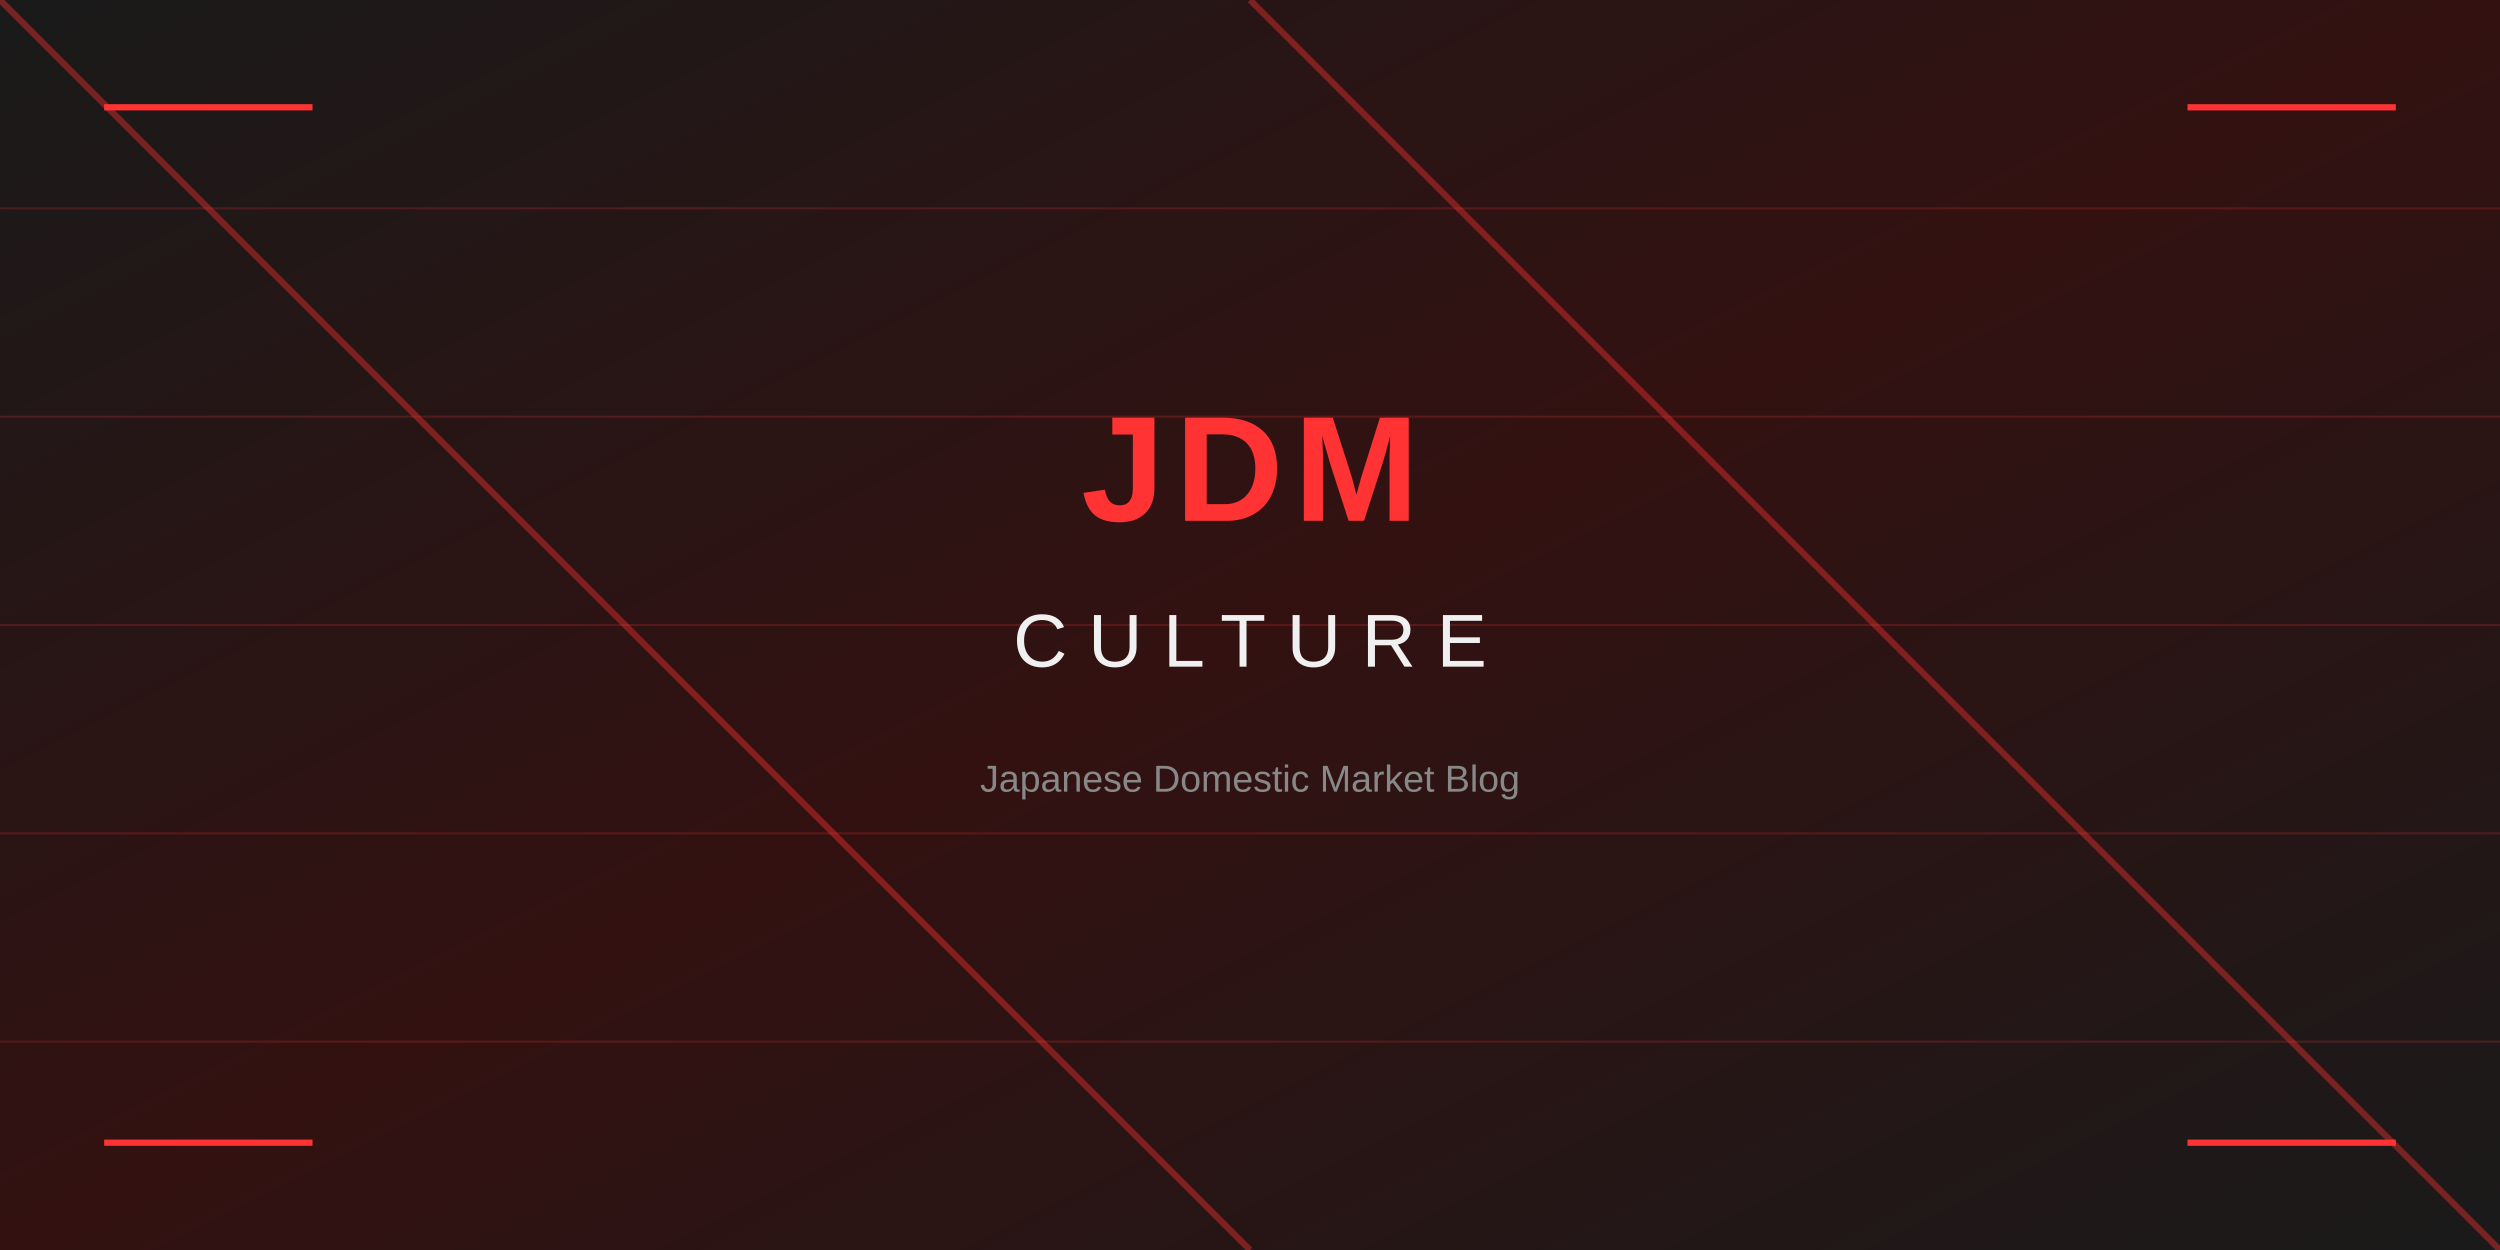
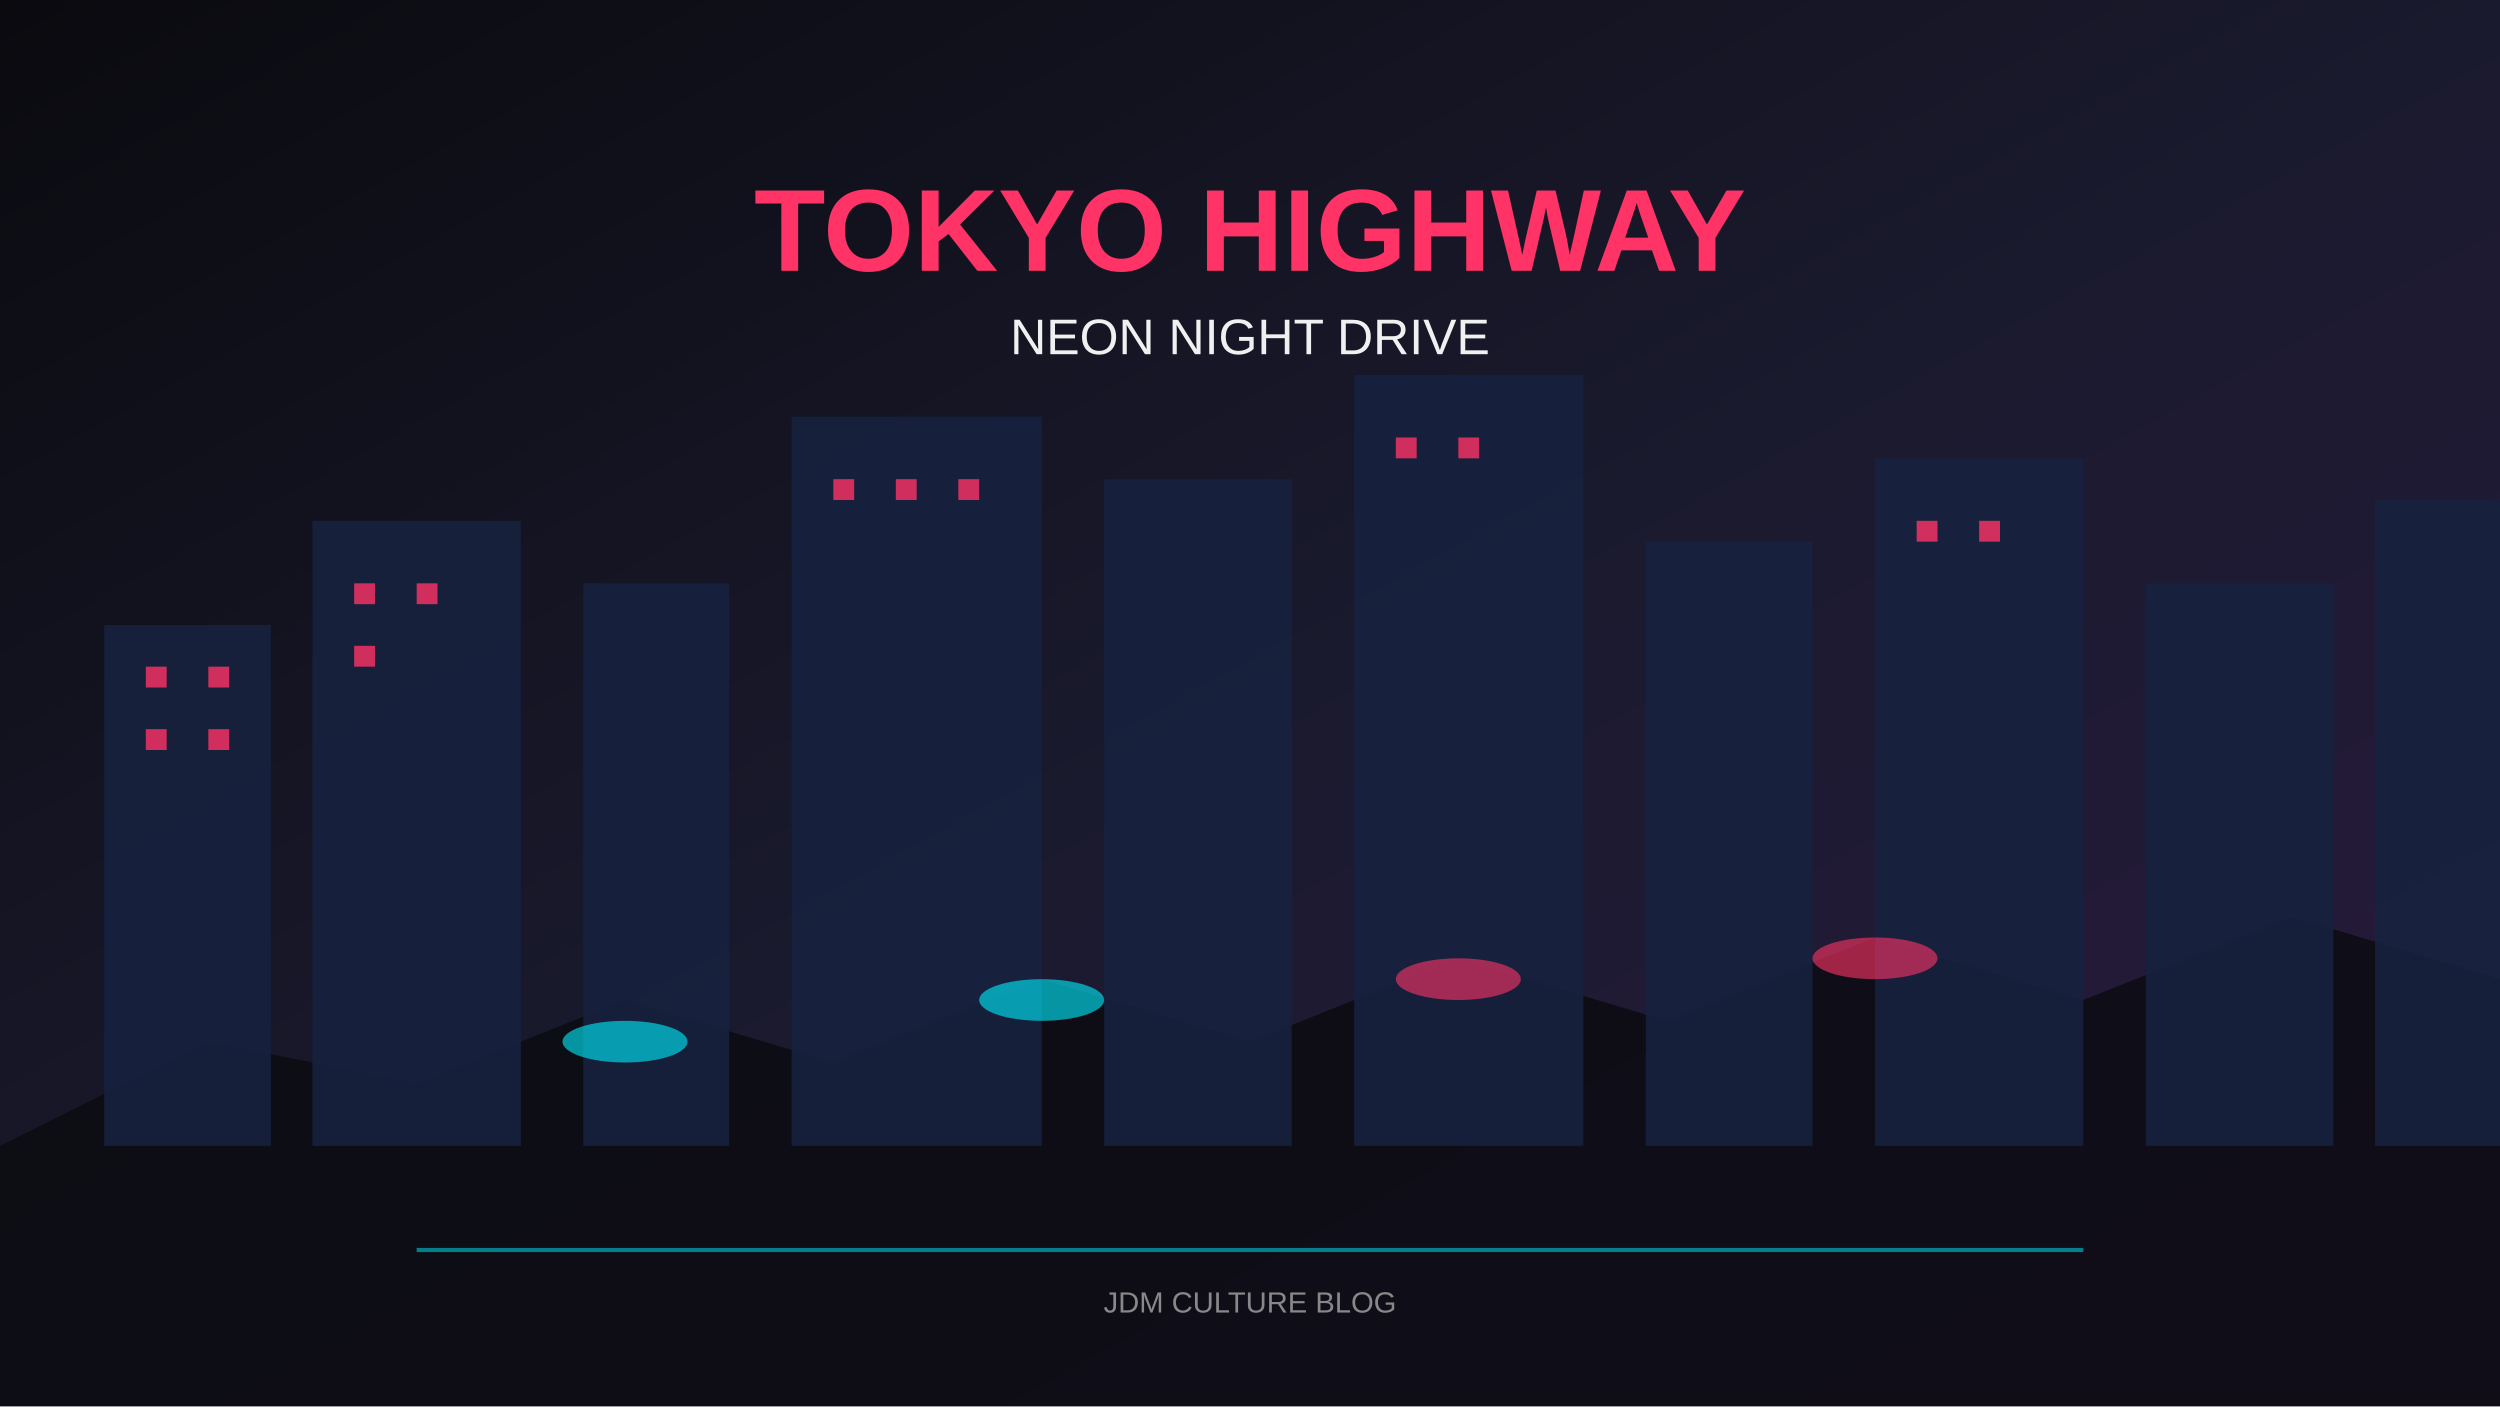
- <svg xmlns="http://www.w3.org/2000/svg" width="1200" height="600" viewBox="0 0 1200 600">
+ <svg xmlns="http://www.w3.org/2000/svg" width="1200" height="675" viewBox="0 0 1200 675">
  <defs>
-     <linearGradient id="heroGrad" x1="0%" y1="0%" x2="100%" y2="100%">
-       <stop offset="0%" style="stop-color:#1a1a1a;stop-opacity:1" />
-       <stop offset="50%" style="stop-color:#331111;stop-opacity:1" />
-       <stop offset="100%" style="stop-color:#1a1a1a;stop-opacity:1" />
+     <linearGradient id="tokyoGrad" x1="0%" y1="0%" x2="100%" y2="100%">
+       <stop offset="0%" style="stop-color:#0a0a0f;stop-opacity:1" />
+       <stop offset="50%" style="stop-color:#1a1a2e;stop-opacity:1" />
+       <stop offset="100%" style="stop-color:#2a1a3e;stop-opacity:1" />
    </linearGradient>
  </defs>
-   <rect width="1200" height="600" fill="url(#heroGrad)" />
-   <g stroke="#ff3333" stroke-width="1" opacity="0.2">
-     <line x1="0" y1="100" x2="1200" y2="100" />
-     <line x1="0" y1="200" x2="1200" y2="200" />
-     <line x1="0" y1="300" x2="1200" y2="300" />
-     <line x1="0" y1="400" x2="1200" y2="400" />
-     <line x1="0" y1="500" x2="1200" y2="500" />
+   <rect width="1200" height="675" fill="url(#tokyoGrad)" />
+   <path d="M 0 550 L 100 500 L 200 520 L 300 480 L 400 510 L 500 470 L 600 500 L 700 460 L 800 490 L 900 450 L 1000 480 L 1100 440 L 1200 470 L 1200 675 L 0 675 Z" fill="#0a0a0f" opacity="0.8" />
+   <rect x="50" y="300" width="80" height="250" fill="#16213e" opacity="0.9" />
+   <rect x="150" y="250" width="100" height="300" fill="#16213e" opacity="0.9" />
+   <rect x="280" y="280" width="70" height="270" fill="#16213e" opacity="0.9" />
+   <rect x="380" y="200" width="120" height="350" fill="#16213e" opacity="0.9" />
+   <rect x="530" y="230" width="90" height="320" fill="#16213e" opacity="0.9" />
+   <rect x="650" y="180" width="110" height="370" fill="#16213e" opacity="0.9" />
+   <rect x="790" y="260" width="80" height="290" fill="#16213e" opacity="0.9" />
+   <rect x="900" y="220" width="100" height="330" fill="#16213e" opacity="0.9" />
+   <rect x="1030" y="280" width="90" height="270" fill="#16213e" opacity="0.9" />
+   <rect x="1140" y="240" width="60" height="310" fill="#16213e" opacity="0.9" />
+   <g fill="#ff3366" opacity="0.8">
+     <rect x="70" y="320" width="10" height="10" />
+     <rect x="100" y="320" width="10" height="10" />
+     <rect x="70" y="350" width="10" height="10" />
+     <rect x="100" y="350" width="10" height="10" />
+     <rect x="170" y="280" width="10" height="10" />
+     <rect x="200" y="280" width="10" height="10" />
+     <rect x="170" y="310" width="10" height="10" />
+     <rect x="400" y="230" width="10" height="10" />
+     <rect x="430" y="230" width="10" height="10" />
+     <rect x="460" y="230" width="10" height="10" />
+     <rect x="670" y="210" width="10" height="10" />
+     <rect x="700" y="210" width="10" height="10" />
+     <rect x="920" y="250" width="10" height="10" />
+     <rect x="950" y="250" width="10" height="10" />
  </g>
-   <line x1="0" y1="0" x2="600" y2="600" stroke="#ff3333" stroke-width="3" opacity="0.4" />
-   <line x1="600" y1="0" x2="1200" y2="600" stroke="#ff3333" stroke-width="3" opacity="0.4" />
-   <text x="600" y="250" font-family="Arial, sans-serif" font-size="72" font-weight="bold" fill="#ff3333" text-anchor="middle" letter-spacing="5">JDM</text>
-   <text x="600" y="320" font-family="Arial, sans-serif" font-size="36" fill="#f0f0f0" text-anchor="middle" letter-spacing="10">CULTURE</text>
-   <text x="600" y="380" font-family="Arial, sans-serif" font-size="18" fill="#888" text-anchor="middle">Japanese Domestic Market Blog</text>
-   <rect x="50" y="50" width="100" height="3" fill="#ff3333" />
-   <rect x="1050" y="50" width="100" height="3" fill="#ff3333" />
-   <rect x="50" y="547" width="100" height="3" fill="#ff3333" />
-   <rect x="1050" y="547" width="100" height="3" fill="#ff3333" />
+   <ellipse cx="300" cy="500" rx="30" ry="10" fill="#00f0ff" opacity="0.6" />
+   <ellipse cx="500" cy="480" rx="30" ry="10" fill="#00f0ff" opacity="0.6" />
+   <ellipse cx="700" cy="470" rx="30" ry="10" fill="#ff3366" opacity="0.6" />
+   <ellipse cx="900" cy="460" rx="30" ry="10" fill="#ff3366" opacity="0.6" />
+   <text x="600" y="130" font-family="Arial, sans-serif" font-size="56" font-weight="bold" fill="#ff3366" text-anchor="middle">TOKYO HIGHWAY</text>
+   <text x="600" y="170" font-family="Arial, sans-serif" font-size="24" fill="#f0f0f0" text-anchor="middle">NEON NIGHT DRIVE</text>
+   <line x1="200" y1="600" x2="1000" y2="600" stroke="#00f0ff" stroke-width="2" opacity="0.5" />
+   <text x="600" y="630" font-family="Arial, sans-serif" font-size="14" fill="#888" text-anchor="middle">JDM CULTURE BLOG</text>
</svg>
